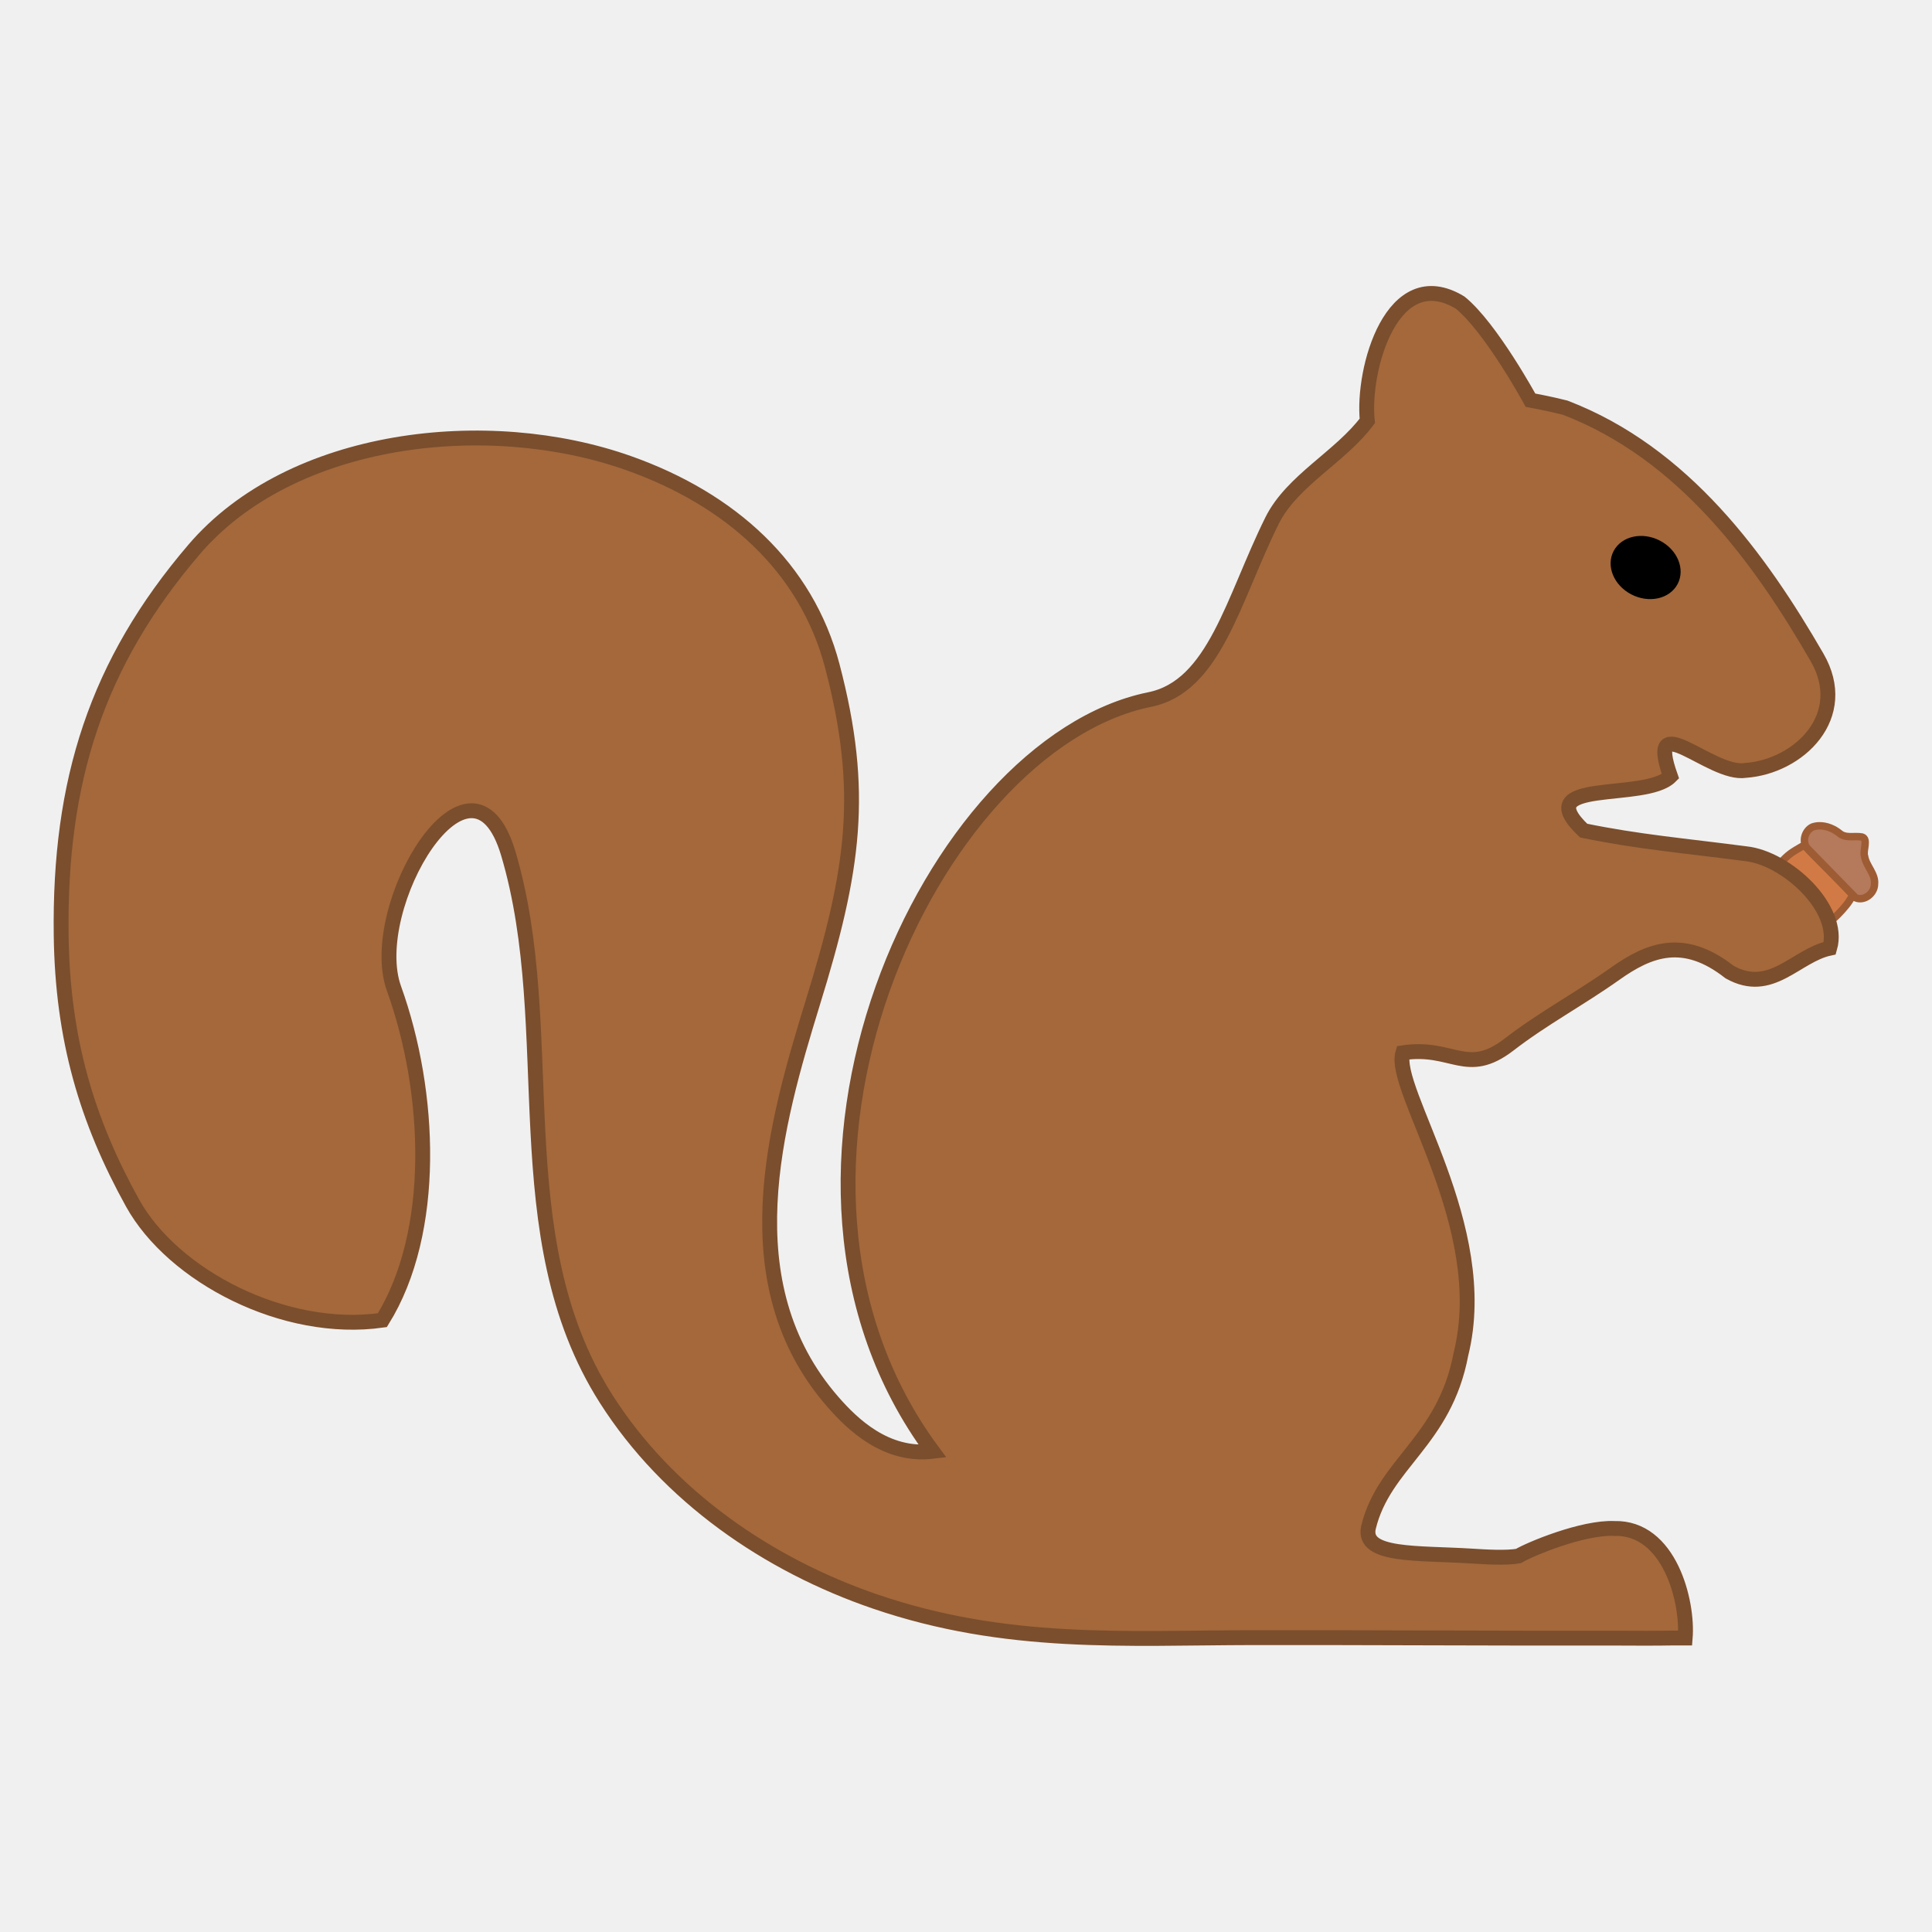
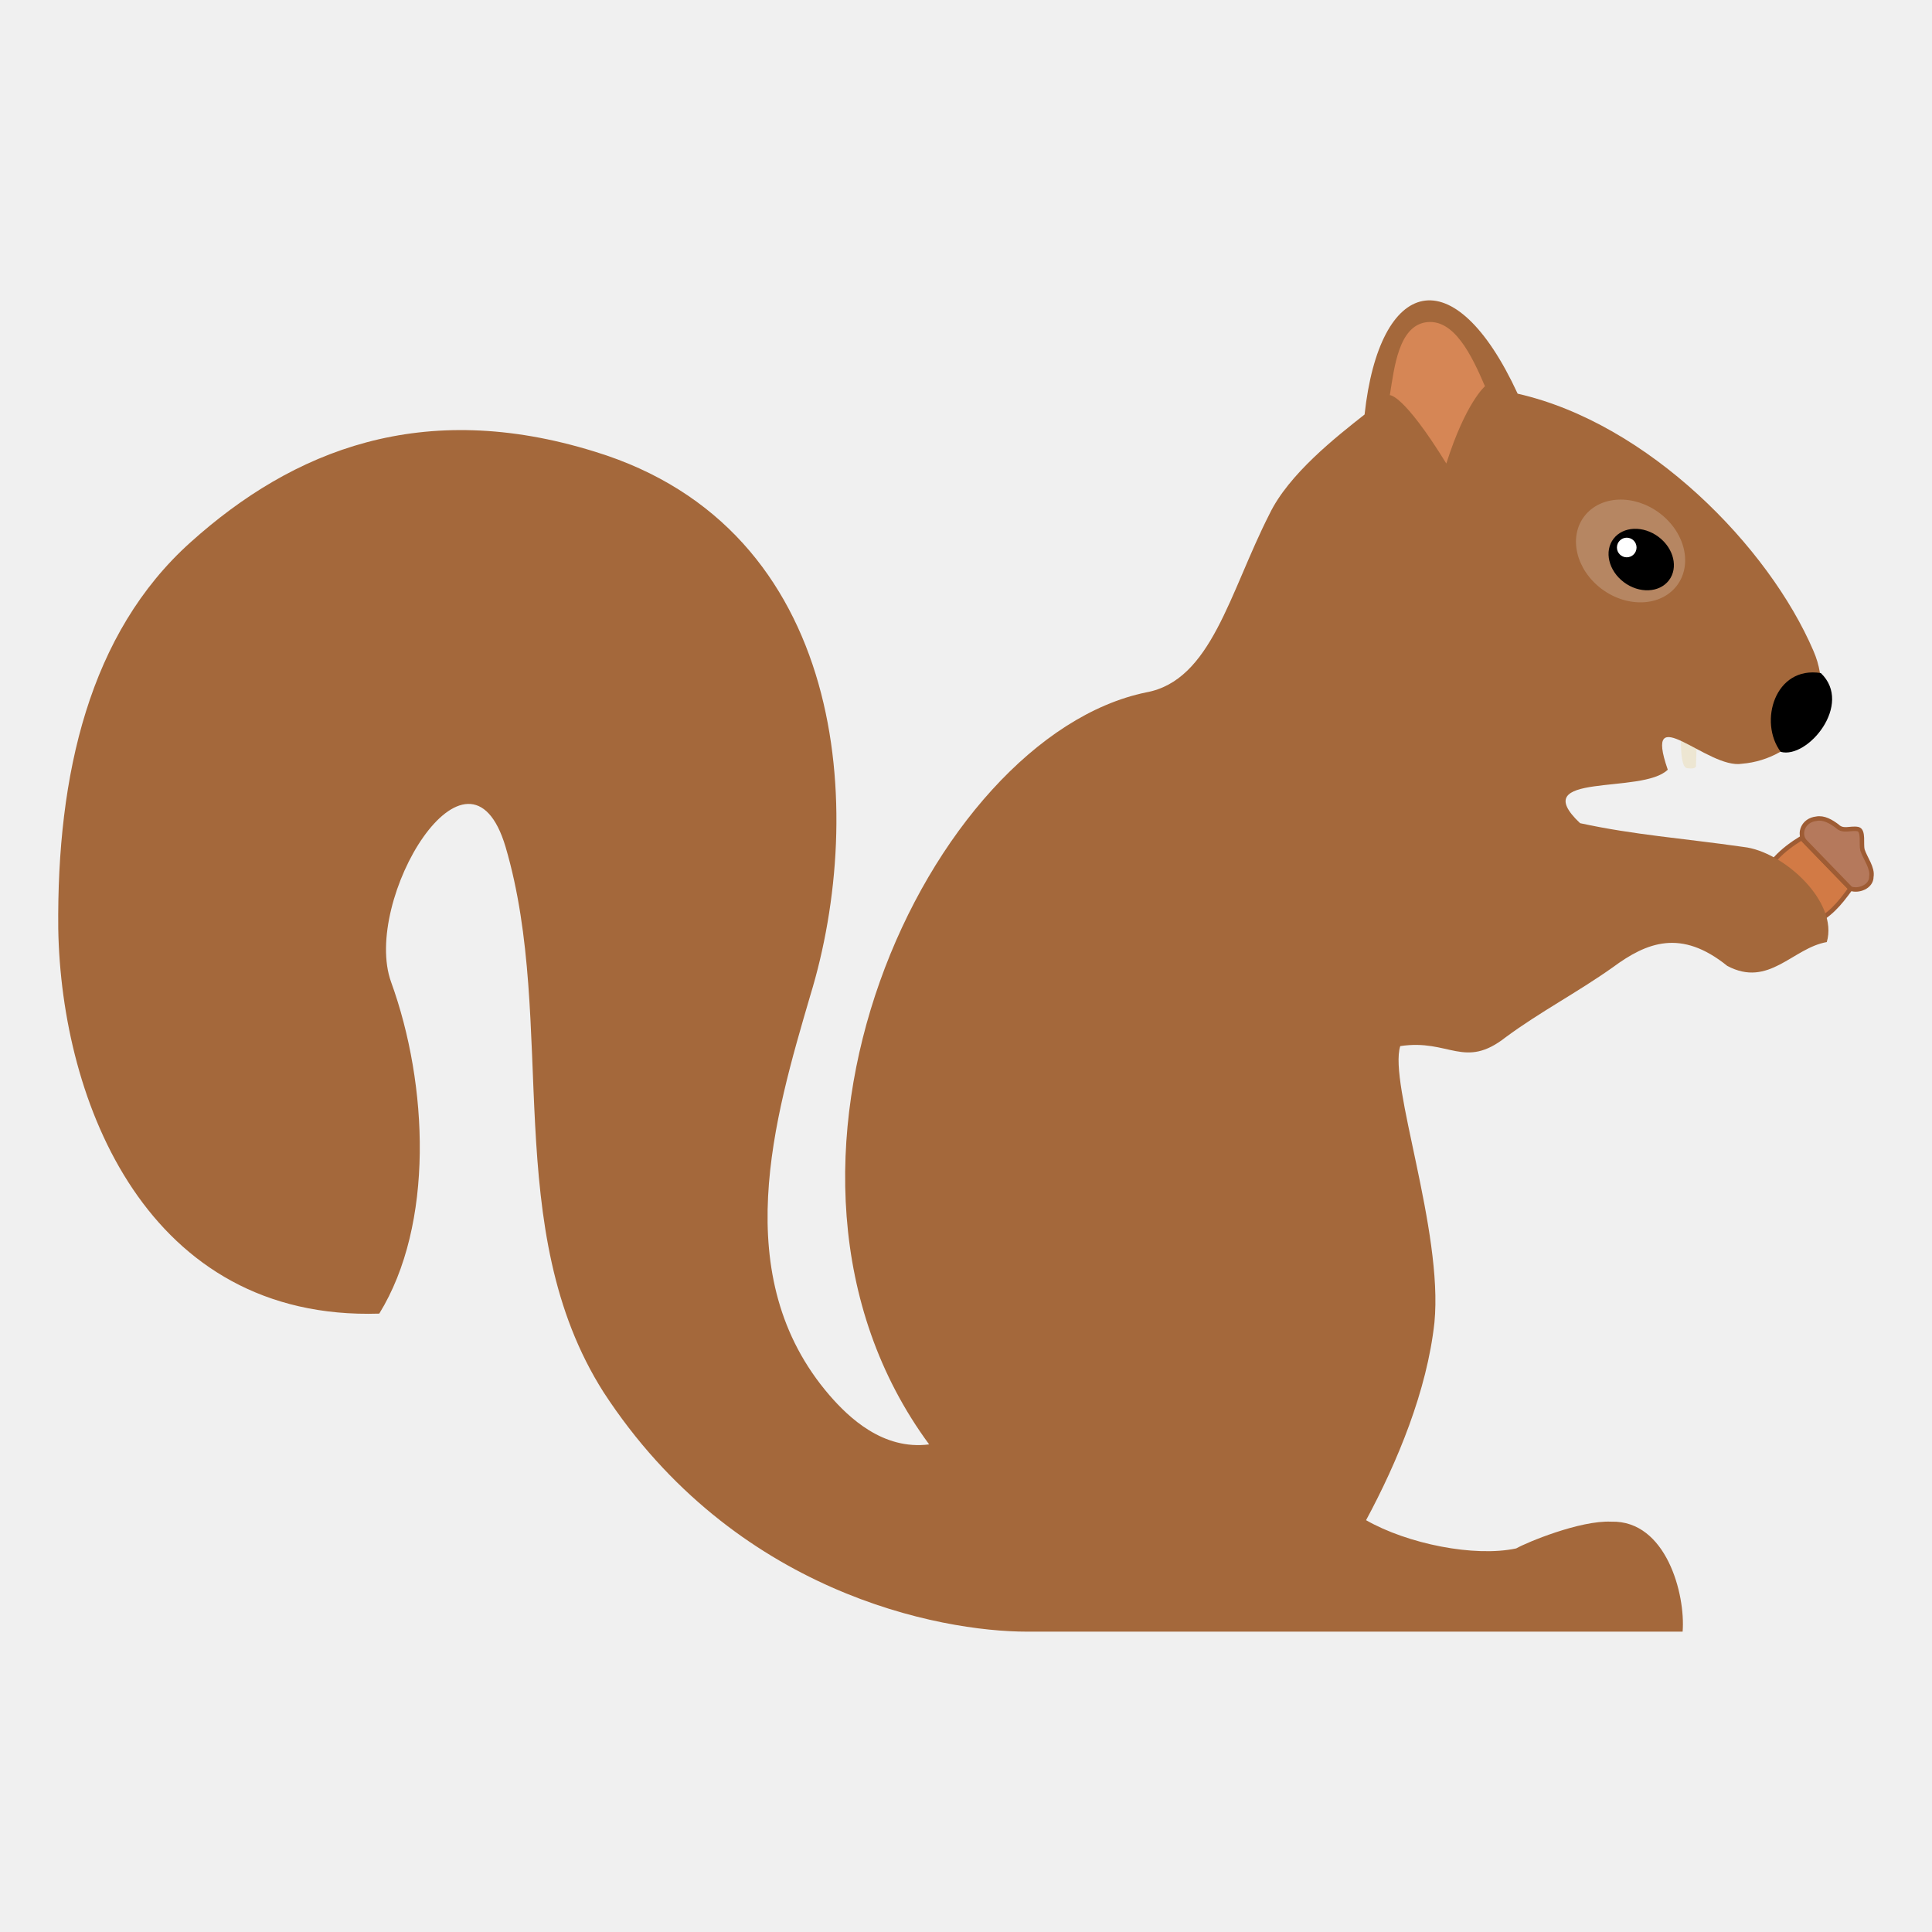
- <svg xmlns="http://www.w3.org/2000/svg" version="1.1" id="svg40" width="1300" height="1300" viewBox="0 0 1300 1300">
-   <defs id="defs44" />
-   <g id="layer1">
-     <g id="g1993" transform="rotate(44.97442,1228.037,578.8414)" style="display:inline">
-       <g id="g1998" transform="rotate(-44.59579,1234.35,592.6493)">
-         <path style="display:inline;fill:#d27a45;fill-opacity:1;stroke:#9e5c34;stroke-width:5;stroke-linecap:butt;stroke-linejoin:miter;stroke-miterlimit:4;stroke-dasharray:none;stroke-opacity:1" d="m 1258.313,601.542 c -11.85,-12.713 -22.147,-21.713 -32.869,-33.23 -8.724,5.196 -10.298,5.963 -16.091,12.379 -4.486,4.969 -10.445,14.307 -12.304,20.515 -1.49,4.974 -2.067,9.79 -0.23,14.649 -3.733,15.758 0.767,15.736 12.957,13.203 7.666,2.28 15.957,0.438 22.891,-3.039 6.588,-3.304 11.25,-6.482 15.713,-11.135 4,-4.17 7.694,-8.371 9.934,-13.342 z" id="path5870" />
-       </g>
-       <path transform="rotate(-44.59579,1234.35,592.6493)" style="display:inline;fill:#b5795c;fill-opacity:1;stroke:#9e5c34;stroke-width:5;stroke-linecap:butt;stroke-linejoin:miter;stroke-miterlimit:4;stroke-dasharray:none;stroke-opacity:1" d="m 1235.657,555.23 c -1.596,0.029 -3.185,0.294 -4.723,0.84 -5.035,2.449 -7.221,9.784 -3.49,14.242 l 32.869,33.23 c 5.955,2.375 12.65,-3.129 12.629,-9.277 0.737,-6.885 -5.789,-12.167 -6.808,-18.714 -1.377,-3.827 2.65,-11.691 -1.841,-12.985 -5.056,-0.891 -11.001,1.26 -15.279,-2.463 -3.717,-2.93 -8.57,-4.962 -13.357,-4.873 z" id="path3209" />
+ <svg xmlns="http://www.w3.org/2000/svg" width="1300" height="1300" version="1" id="svg30">
+   <defs id="defs2" />
+   <g id="g10" transform="translate(35.19973,199.8997)" style="stroke:#9e5c34;stroke-width:5">
+     <path d="m 1210,398 -33,-34 c -13,8 -23,17 -29,33 -1,5 -2,10 0,15 -4,15 1,15 13,13 7,2 16,0 23,-3 12,-6 18,-13 26,-24 z" id="path4" style="fill:#d27a45;stroke-width:3" />
+     <path d="m 1187,351 c -9,1 -12,10 -8,15 l 31,32 c 5,2 14,-1 14,-8 1,-6 -4,-12 -6,-18 -1,-4 1,-13 -3,-14 -5,-1 -10,2 -14,-2 -4,-3 -9,-6 -14,-5 z" id="path6" style="fill:#b5795c;stroke-width:3" />
+     <path d="m 1097,278 c 0,0 -4,38 3,39 7,1 6,-2 6,-2 l 1,-30 z" id="path8" style="fill:#ede6d2;stroke:none" />
+   </g>
+   <path d="m 771.2,465.9 c 44,-8 56,-67 83,-120 13,-27 45,-52 64,-67 10,-92 60,-107 103,-14 88,20 169,103 199,173 17,39 -12,73 -48,76 -23,4 -67,-45 -50,4 -17,17 -96,1 -59,36 37,8 68,10 110,16 27,3 64,37 56,64 -23,4 -39,31 -67,16 -31,-25 -54,-16 -77,1 -24,17 -49,30 -72,47 -28,22 -38,1 -71,6 -8,25 29,124 23,186 -5,46 -25,94 -46,133 28,16 73,25 101,19 7,-4 43,-19 64,-18 37,-1 50,49 48,74 H 691.2 c -59,0 -197,-26 -285,-161 -70,-110 -31,-248 -66,-367 -25,-84 -97,36 -77,91 25,69 29,163 -8,223 -156,5 -214,-142 -216,-259 -1,-104 21,-199 89,-260 69,-62 156,-97 272,-61 170,52 183,242 145,366 -24,82 -56,189 13,269 13,15 36,37 67,33 -137,-186 0,-476 146,-506 z" id="path12" style="fill:#a4683b" />
+   <path d="m 1225.2,452.9 c 22,21 -9,58 -27,53 -15,-20 -4,-58 27,-53 z" id="path14" />
+   <g transform="translate(30.19974,189.8997)" id="g26">
+     <g transform="matrix(0.79901,0.60132,-0.60927,0.79296,19,-212)" id="g22">
+       <ellipse cx="1070.4" cy="-316.3" rx="38.9" ry="32.1" id="ellipse18" style="fill:#fffffe;fill-opacity:0.2" />
+       <ellipse cx="1079.6" cy="-316" rx="23.3" ry="19.2" id="ellipse20" />
    </g>
+     <circle cx="1064.4" cy="178.5" r="6.6" id="circle24" style="fill:#ffffff" />
  </g>
-   <g id="layer2" style="display:inline" transform="translate(0,162.6668)">
-     <path style="fill:#a4683b;fill-opacity:1;stroke:#7b4e2d;stroke-width:10;stroke-linecap:butt;stroke-linejoin:miter;stroke-miterlimit:4;stroke-dasharray:none;stroke-opacity:1" d="m 773.326,308.092 c 43.979,-8.658 56.265,-67.334 82.603,-120.422 13.394,-26.997 46.034,-42.89 64.1,-67.169 -3.618,-34.538 16.695,-107.273 62.487,-79.535 20.712,16.775 47.308,65.641 47.308,65.641 0,0 12.169,2.219 23.291,5.017 80.059,30.681 131.34,101.992 169.431,167.86 23.197,39.845 -12.344,73.751 -48.064,76.244 -23.167,3.789 -67.621,-44.446 -50.461,3.995 -17.186,17.228 -96.007,0.8 -58.449,36.5 36.782,7.583 67.458,10.113 109.203,15.575 27.13,2.851 64.205,36.756 56.399,63.557 -22.822,4.827 -39.376,31.783 -67.377,16.066 -30.865,-24.236 -54.071,-15.18 -77.029,1.12 -23.69,16.82 -48.592,30.079 -71.298,47.602 -28.658,22.115 -37.937,0.491 -71.523,5.586 -7.576,24.806 60.486,116.616 39.096,202.721 -11.054,58.976 -51.764,73.357 -62.234,116.688 -4.389,19.719 32.72,16.922 69.92,19.257 8.548,0.536 22.693,1.446 31.034,-0.055 7.323,-4.47 43.222,-19.489 64.4,-18.528 37.368,-1.055 49.778,49.384 47.777,73.69 -17.34,-0.033 -11.261,0.301 -46.266,0.092 -72.398,0.183 -171.089,-0.452 -244.888,-0.329 -85.195,0.141 -165.512,5.954 -253.915,-24.301 C 516.827,890.308 449.482,844.123 407.762,778.472 337.884,668.51 377.326,530.462 342.022,411.658 c -24.86,-83.661 -96.642,36.113 -76.889,90.946 24.97,69.318 29.057,163.722 -7.853,223.055 C 191.299,735.081 116.328,695.822 89.159,646.761 58.459,591.325 42.083,536.527 41.162,466.764 39.79,362.847 65.001,283.801 130.53,207.144 c 65.741,-76.905 197.894,-91.708 292.506,-58.162 68.628,24.333 119.619,70.243 136.998,136.438 22.304,84.953 14.46,137.366 -13.191,226.81 -24.926,81.177 -56.072,188.616 13.613,268.429 12.859,14.728 35.592,37.04 67.081,33.241 C 490.089,628.345 626.627,338.225 773.326,308.092 Z" id="path50" />
-   </g>
-   <g id="layer8" style="display:inline" transform="translate(0,162.6668)">
-     <ellipse style="display:inline;opacity:1;fill:#000000;fill-opacity:1;stroke:#000000;stroke-width:2.5;stroke-miterlimit:4;stroke-dasharray:none;stroke-opacity:1" id="path3211" cx="1080.444" cy="-316.189" rx="22.97" ry="19.235" transform="matrix(0.8873026,0.4611878,-0.4700415,0.8826443,0,0)" />
-   </g>
+   <path d="m 935.2,265.9 c 3,-19 6,-46 24,-49 19,-3 31,22 40,43 0,0 -13,11 -26,52 -29,-47 -38,-46 -38,-46 z" id="path28" style="fill:#d68655" />
</svg>
